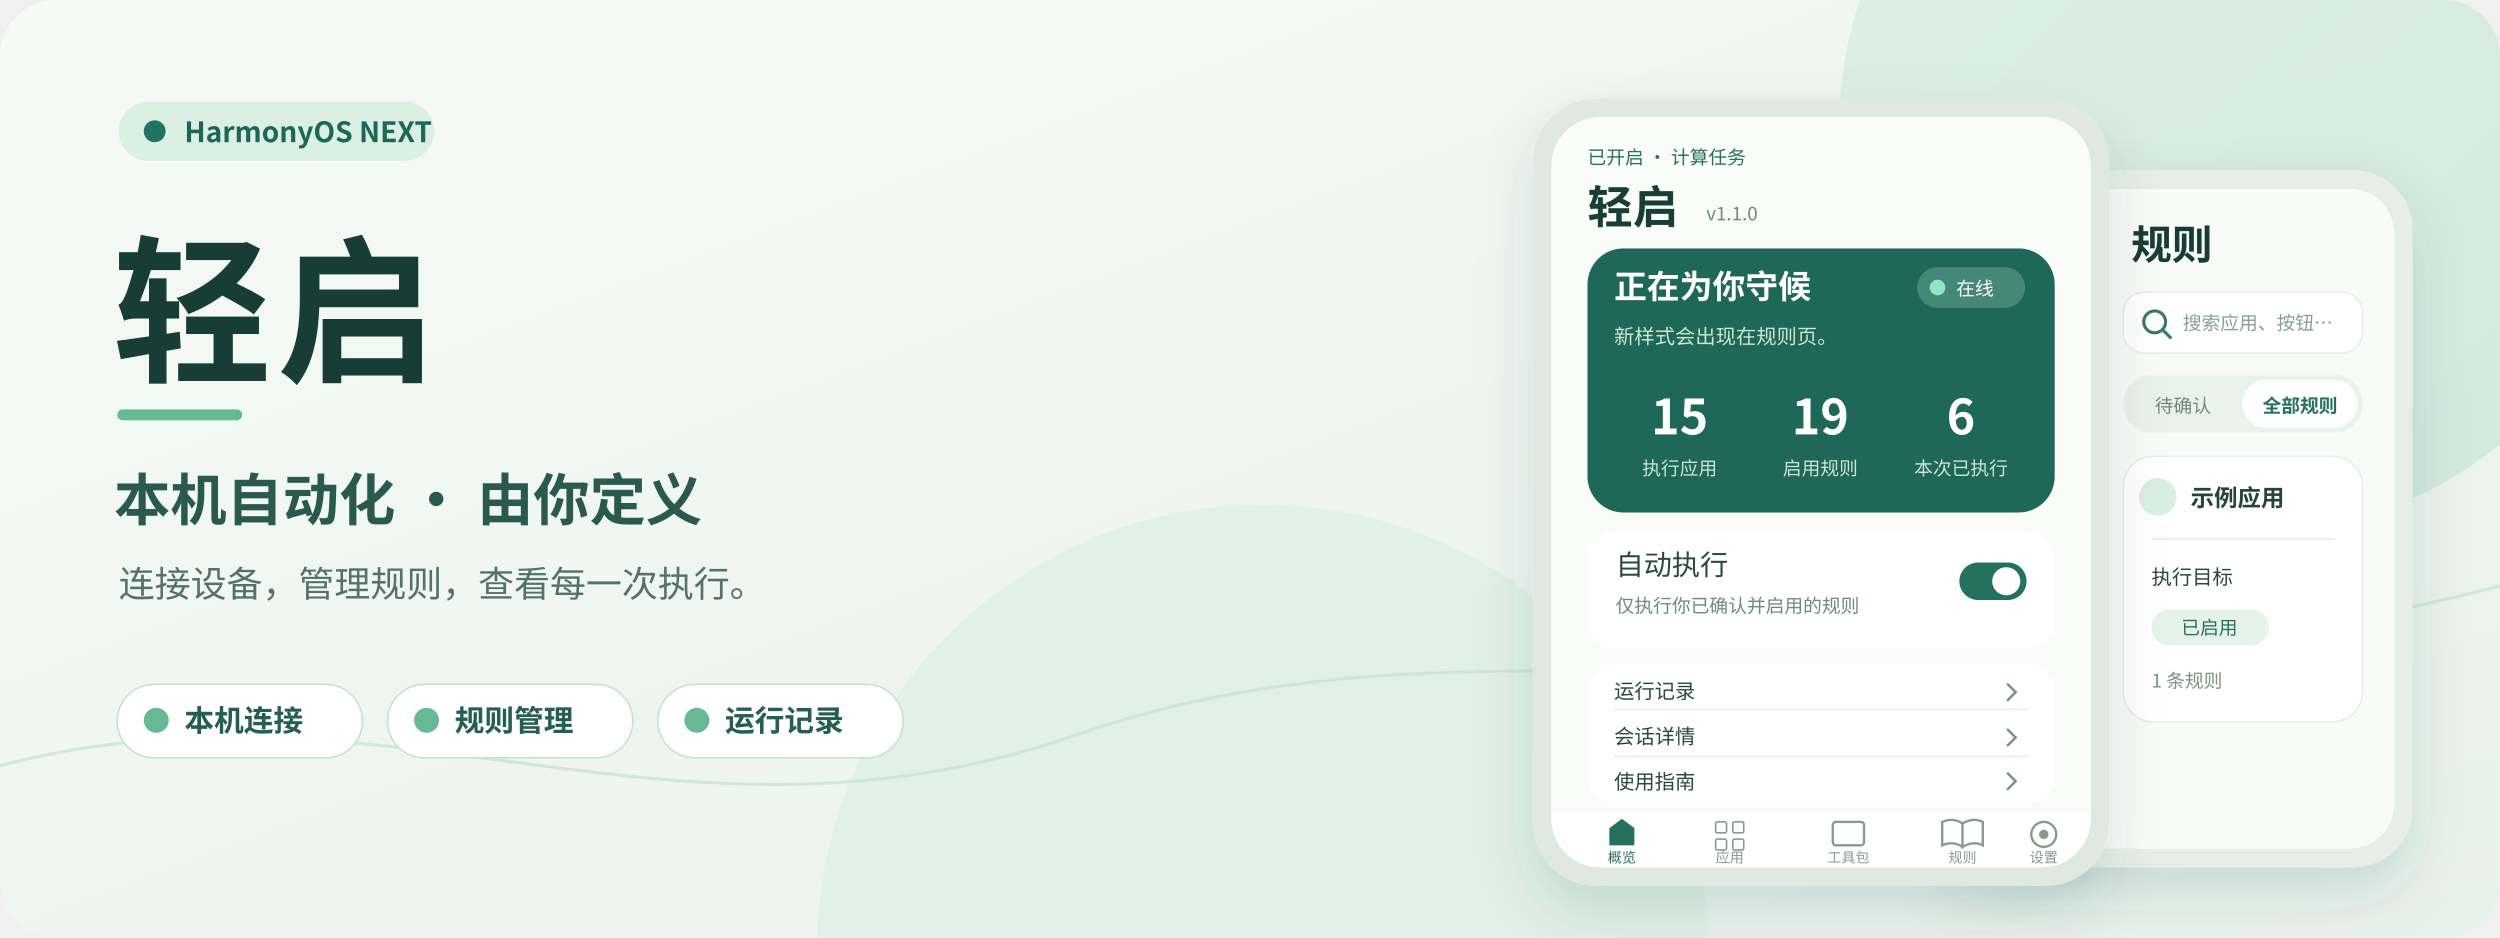
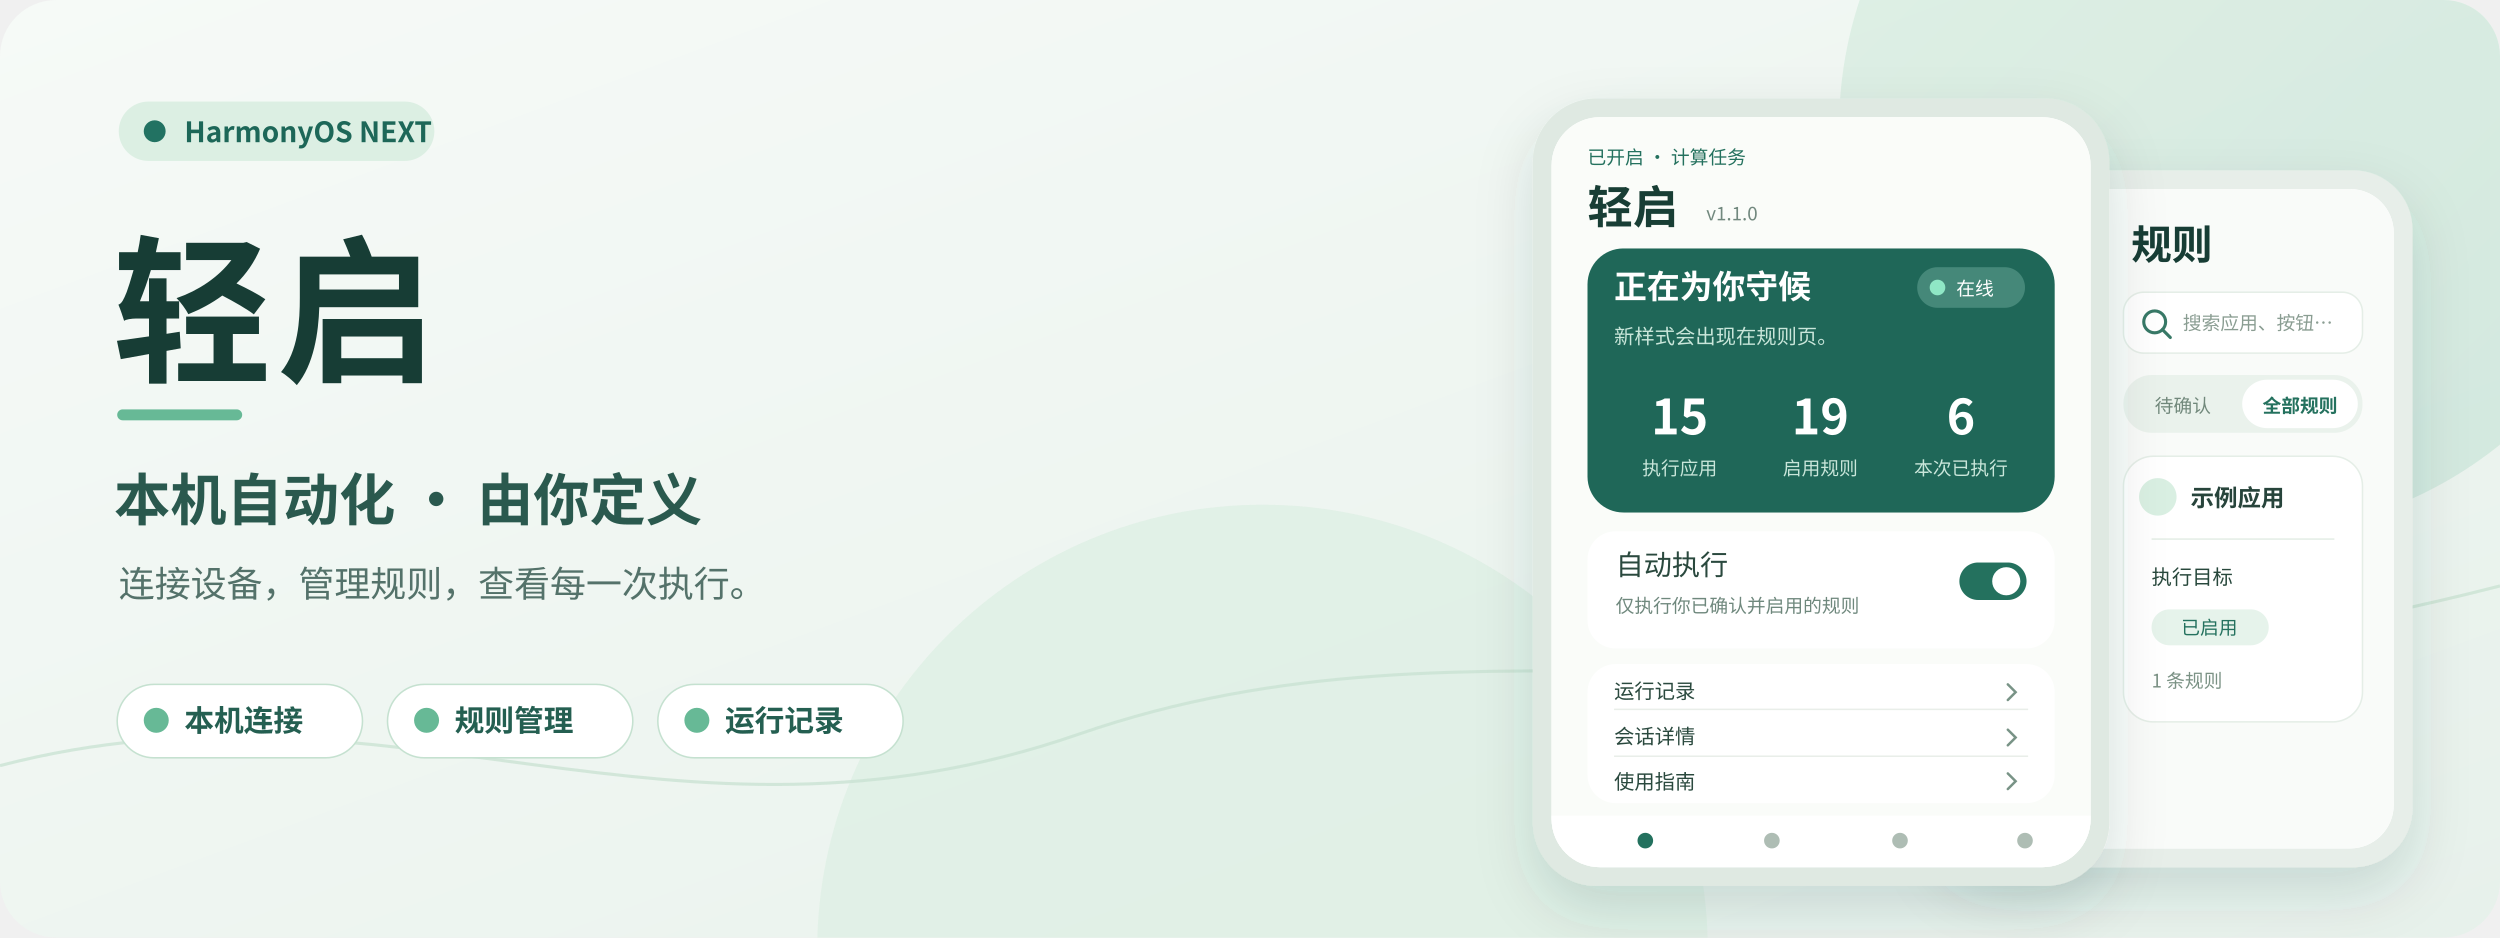
<svg xmlns="http://www.w3.org/2000/svg" viewBox="0 0 1600 600" role="img" aria-labelledby="title desc">
  <defs>
    <linearGradient id="background" x1="0" y1="0" x2="1" y2="1">
      <stop offset="0" stop-color="#f6faf7" />
      <stop offset="1" stop-color="#e7f1eb" />
    </linearGradient>
    <linearGradient id="glow" x1="0" y1="0" x2="1" y2="1">
      <stop offset="0" stop-color="#d8eee1" />
      <stop offset="1" stop-color="#c8e3d7" />
    </linearGradient>
    <filter id="shadow" x="-30%" y="-30%" width="160%" height="170%">
      <feDropShadow dx="0" dy="16" stdDeviation="18" flood-color="#164b3f" flood-opacity=".14" />
    </filter>
    <clipPath id="bannerOutline">
      <rect width="1600" height="600" rx="36" />
    </clipPath>
    <clipPath id="frontScreen">
      <rect x="993" y="75" width="345" height="480" rx="31" />
    </clipPath>
    <clipPath id="backScreen">
      <rect x="1250" y="121" width="282" height="422" rx="28" />
    </clipPath>
  </defs>
  <rect width="1600" height="600" rx="36" fill="url(#background)" />
  <g clip-path="url(#bannerOutline)">
    <circle cx="1437" cy="82" r="260" fill="url(#glow)" opacity=".72" />
    <circle cx="808" cy="608" r="285" fill="#dff0e5" opacity=".85" />
    <path d="M0 490 C250 425 430 560 690 470 S1170 485 1600 375" fill="none" stroke="#c8e2d2" stroke-width="2" opacity=".75" />
  </g>
  <g font-family="-apple-system,BlinkMacSystemFont,'PingFang SC','Noto Sans CJK SC',sans-serif">
    <rect x="76" y="65" width="202" height="38" rx="19" fill="#dcefe3" />
    <circle cx="99" cy="84" r="7" fill="#227262" />
    <text x="118" y="91" font-size="18" font-weight="600" fill="#1d6758">HarmonyOS NEXT</text>
    <text x="72" y="237" font-size="102" font-weight="750" letter-spacing="3" fill="#173d35">轻启</text>
    <rect x="75" y="262" width="80" height="7" rx="3.5" fill="#67b996" />
    <text x="73" y="333" font-size="36" font-weight="600" fill="#2a594e">本机自动化 · 由你定义</text>
    <text x="76" y="382" font-size="23" fill="#54726a">连接设备，管理规则，查看每一次执行。</text>
    <g font-size="19" font-weight="600" fill="#245f51">
      <rect x="75" y="438" width="157" height="47" rx="23.5" fill="#ffffff" stroke="#c5e1d0" />
      <circle cx="100" cy="461" r="8" fill="#67b996" />
      <text x="118" y="468">本机连接</text>
      <rect x="248" y="438" width="157" height="47" rx="23.5" fill="#ffffff" stroke="#c5e1d0" />
      <circle cx="273" cy="461" r="8" fill="#67b996" />
      <text x="291" y="468">规则管理</text>
      <rect x="421" y="438" width="157" height="47" rx="23.5" fill="#ffffff" stroke="#c5e1d0" />
      <circle cx="446" cy="461" r="8" fill="#67b996" />
      <text x="464" y="468">运行记录</text>
    </g>
  </g>
  <g filter="url(#shadow)">
    <rect x="1238" y="109" width="306" height="446" rx="38" fill="#e7eee9" />
    <rect x="1250" y="121" width="282" height="422" rx="28" fill="#fff" />
  </g>
  <g clip-path="url(#backScreen)" font-family="-apple-system,BlinkMacSystemFont,'PingFang SC','Noto Sans CJK SC',sans-serif">
    <rect x="1250" y="121" width="282" height="422" fill="#f9fbf9" />
    <text x="1364" y="166" font-size="26" font-weight="700" fill="#173d35">规则</text>
    <rect x="1359" y="187" width="153" height="39" rx="13" fill="#fff" stroke="#e5eee7" />
    <circle cx="1379" cy="206" r="7" fill="none" stroke="#377866" stroke-width="2" />
    <path d="m1384 211 5 5" stroke="#377866" stroke-width="2" stroke-linecap="round" />
    <text x="1397" y="211" font-size="12" fill="#8a9d92">搜索应用、按钮…</text>
    <rect x="1359" y="240" width="153" height="37" rx="18" fill="#eaf2ec" />
    <rect x="1435" y="243" width="74" height="31" rx="16" fill="#fff" />
    <text x="1397" y="264" text-anchor="middle" font-size="12" fill="#71887b">待确认</text>
    <text x="1472" y="264" text-anchor="middle" font-size="12" font-weight="600" fill="#24715e">全部规则</text>
    <rect x="1359" y="292" width="153" height="170" rx="19" fill="#fff" stroke="#e5eee7" />
    <circle cx="1381" cy="318" r="12" fill="#d9efe2" />
    <text x="1402" y="324" font-size="15" font-weight="650" fill="#27443b">示例应用</text>
    <path d="M1377 345h117" stroke="#e5eee7" />
    <text x="1377" y="374" font-size="13" fill="#28483c">执行目标</text>
    <rect x="1377" y="390" width="75" height="23" rx="11.5" fill="#e6f3eb" />
    <text x="1414" y="406" text-anchor="middle" font-size="12" fill="#24715e">已启用</text>
    <text x="1377" y="440" font-size="12" fill="#7b9285">1 条规则</text>
  </g>
  <g filter="url(#shadow)">
    <rect x="981" y="63" width="369" height="504" rx="41" fill="#dfe9e2" />
    <rect x="993" y="75" width="345" height="480" rx="31" fill="#fff" />
  </g>
  <g clip-path="url(#frontScreen)" font-family="-apple-system,BlinkMacSystemFont,'PingFang SC','Noto Sans CJK SC',sans-serif">
    <rect x="993" y="75" width="345" height="480" fill="#fafcf9" />
    <text x="1016" y="105" font-size="12" fill="#24715e">已开启 · 计算任务</text>
    <text x="1016" y="143" font-size="29" font-weight="750" fill="#183e35">轻启</text>
    <text x="1092" y="141" font-size="12" fill="#71887e">v1.1.0</text>
    <rect x="1016" y="159" width="299" height="169" rx="23" fill="#1f6758" />
    <text x="1033" y="191" font-size="21" font-weight="700" fill="#fff">正在为你守候</text>
    <rect x="1227" y="171" width="69" height="26" rx="13" fill="#458879" />
    <circle cx="1240" cy="184" r="5" fill="#8fe7c5" />
    <text x="1252" y="189" font-size="12" fill="#fff">在线</text>
    <text x="1033" y="220" font-size="13" fill="#c9e6da">新样式会出现在规则页。</text>
    <text x="1075" y="278" text-anchor="middle" font-size="31" font-weight="650" fill="#fff">15</text>
    <text x="1165" y="278" text-anchor="middle" font-size="31" font-weight="650" fill="#fff">19</text>
    <text x="1255" y="278" text-anchor="middle" font-size="31" font-weight="650" fill="#fff">6</text>
    <text x="1075" y="304" text-anchor="middle" font-size="12" fill="#c9e6da">执行应用</text>
    <text x="1165" y="304" text-anchor="middle" font-size="12" fill="#c9e6da">启用规则</text>
    <text x="1255" y="304" text-anchor="middle" font-size="12" fill="#c9e6da">本次已执行</text>
    <rect x="1016" y="340" width="299" height="75" rx="18" fill="#fff" />
    <text x="1034" y="368" font-size="18" fill="#2a493e">自动执行</text>
    <text x="1034" y="392" font-size="12" fill="#6f887d">仅执行你已确认并启用的规则</text>
    <rect x="1254" y="360" width="43" height="24" rx="12" fill="#24715e" />
    <circle cx="1284" cy="372" r="9" fill="#fff" />
    <rect x="1016" y="425" width="299" height="89" rx="18" fill="#fff" />
    <text x="1033" y="447" font-size="13" fill="#2a493e">运行记录</text>
    <path d="m1285 438 5 5-5 5" fill="none" stroke="#789386" stroke-width="1.6" stroke-linecap="round" />
    <path d="M1033 454h265" stroke="#e9eee9" />
    <text x="1033" y="476" font-size="13" fill="#2a493e">会话详情</text>
    <path d="m1285 467 5 5-5 5" fill="none" stroke="#789386" stroke-width="1.6" stroke-linecap="round" />
    <path d="M1033 484h265" stroke="#e9eee9" />
    <text x="1033" y="505" font-size="13" fill="#2a493e">使用指南</text>
    <path d="m1285 495 5 5-5 5" fill="none" stroke="#789386" stroke-width="1.6" stroke-linecap="round" />
-     <rect x="993" y="520" width="345" height="35" fill="#fff" />
-     <path d="M1030 530l8-6 8 6v11h-16z" fill="#23715e" />
-     <rect x="1098" y="526" width="7" height="7" rx="1" fill="none" stroke="#89998f" />
-     <rect x="1109" y="526" width="7" height="7" rx="1" fill="none" stroke="#89998f" />
-     <rect x="1098" y="537" width="7" height="7" rx="1" fill="none" stroke="#89998f" />
-     <rect x="1109" y="537" width="7" height="7" rx="1" fill="none" stroke="#89998f" />
-     <rect x="1173" y="526" width="20" height="15" rx="2" fill="none" stroke="#89998f" stroke-width="1.5" />
-     <path d="M1243 526q7-3 13 1v15q-6-4-13-1zm13 1q7-4 13-1v15q-6-3-13 1z" fill="none" stroke="#89998f" stroke-width="1.5" />
-     <circle cx="1308" cy="534" r="8" fill="none" stroke="#89998f" stroke-width="1.5" />
-     <circle cx="1308" cy="534" r="3" fill="#89998f" />
-     <text x="1038" y="552" text-anchor="middle" font-size="9" fill="#23715e">概览</text>
-     <text x="1107" y="552" text-anchor="middle" font-size="9" fill="#89998f">应用</text>
-     <text x="1183" y="552" text-anchor="middle" font-size="9" fill="#89998f">工具包</text>
-     <text x="1256" y="552" text-anchor="middle" font-size="9" fill="#89998f">规则</text>
-     <text x="1308" y="552" text-anchor="middle" font-size="9" fill="#89998f">设置</text>
+     <rect x="993" y="522" width="345" height="33" fill="#fff" />
+     <circle cx="1053" cy="538" r="5" fill="#23715e" />
+     <circle cx="1134" cy="538" r="5" fill="#aebdb4" />
+     <circle cx="1216" cy="538" r="5" fill="#aebdb4" />
+     <circle cx="1296" cy="538" r="5" fill="#aebdb4" />
  </g>
</svg>
